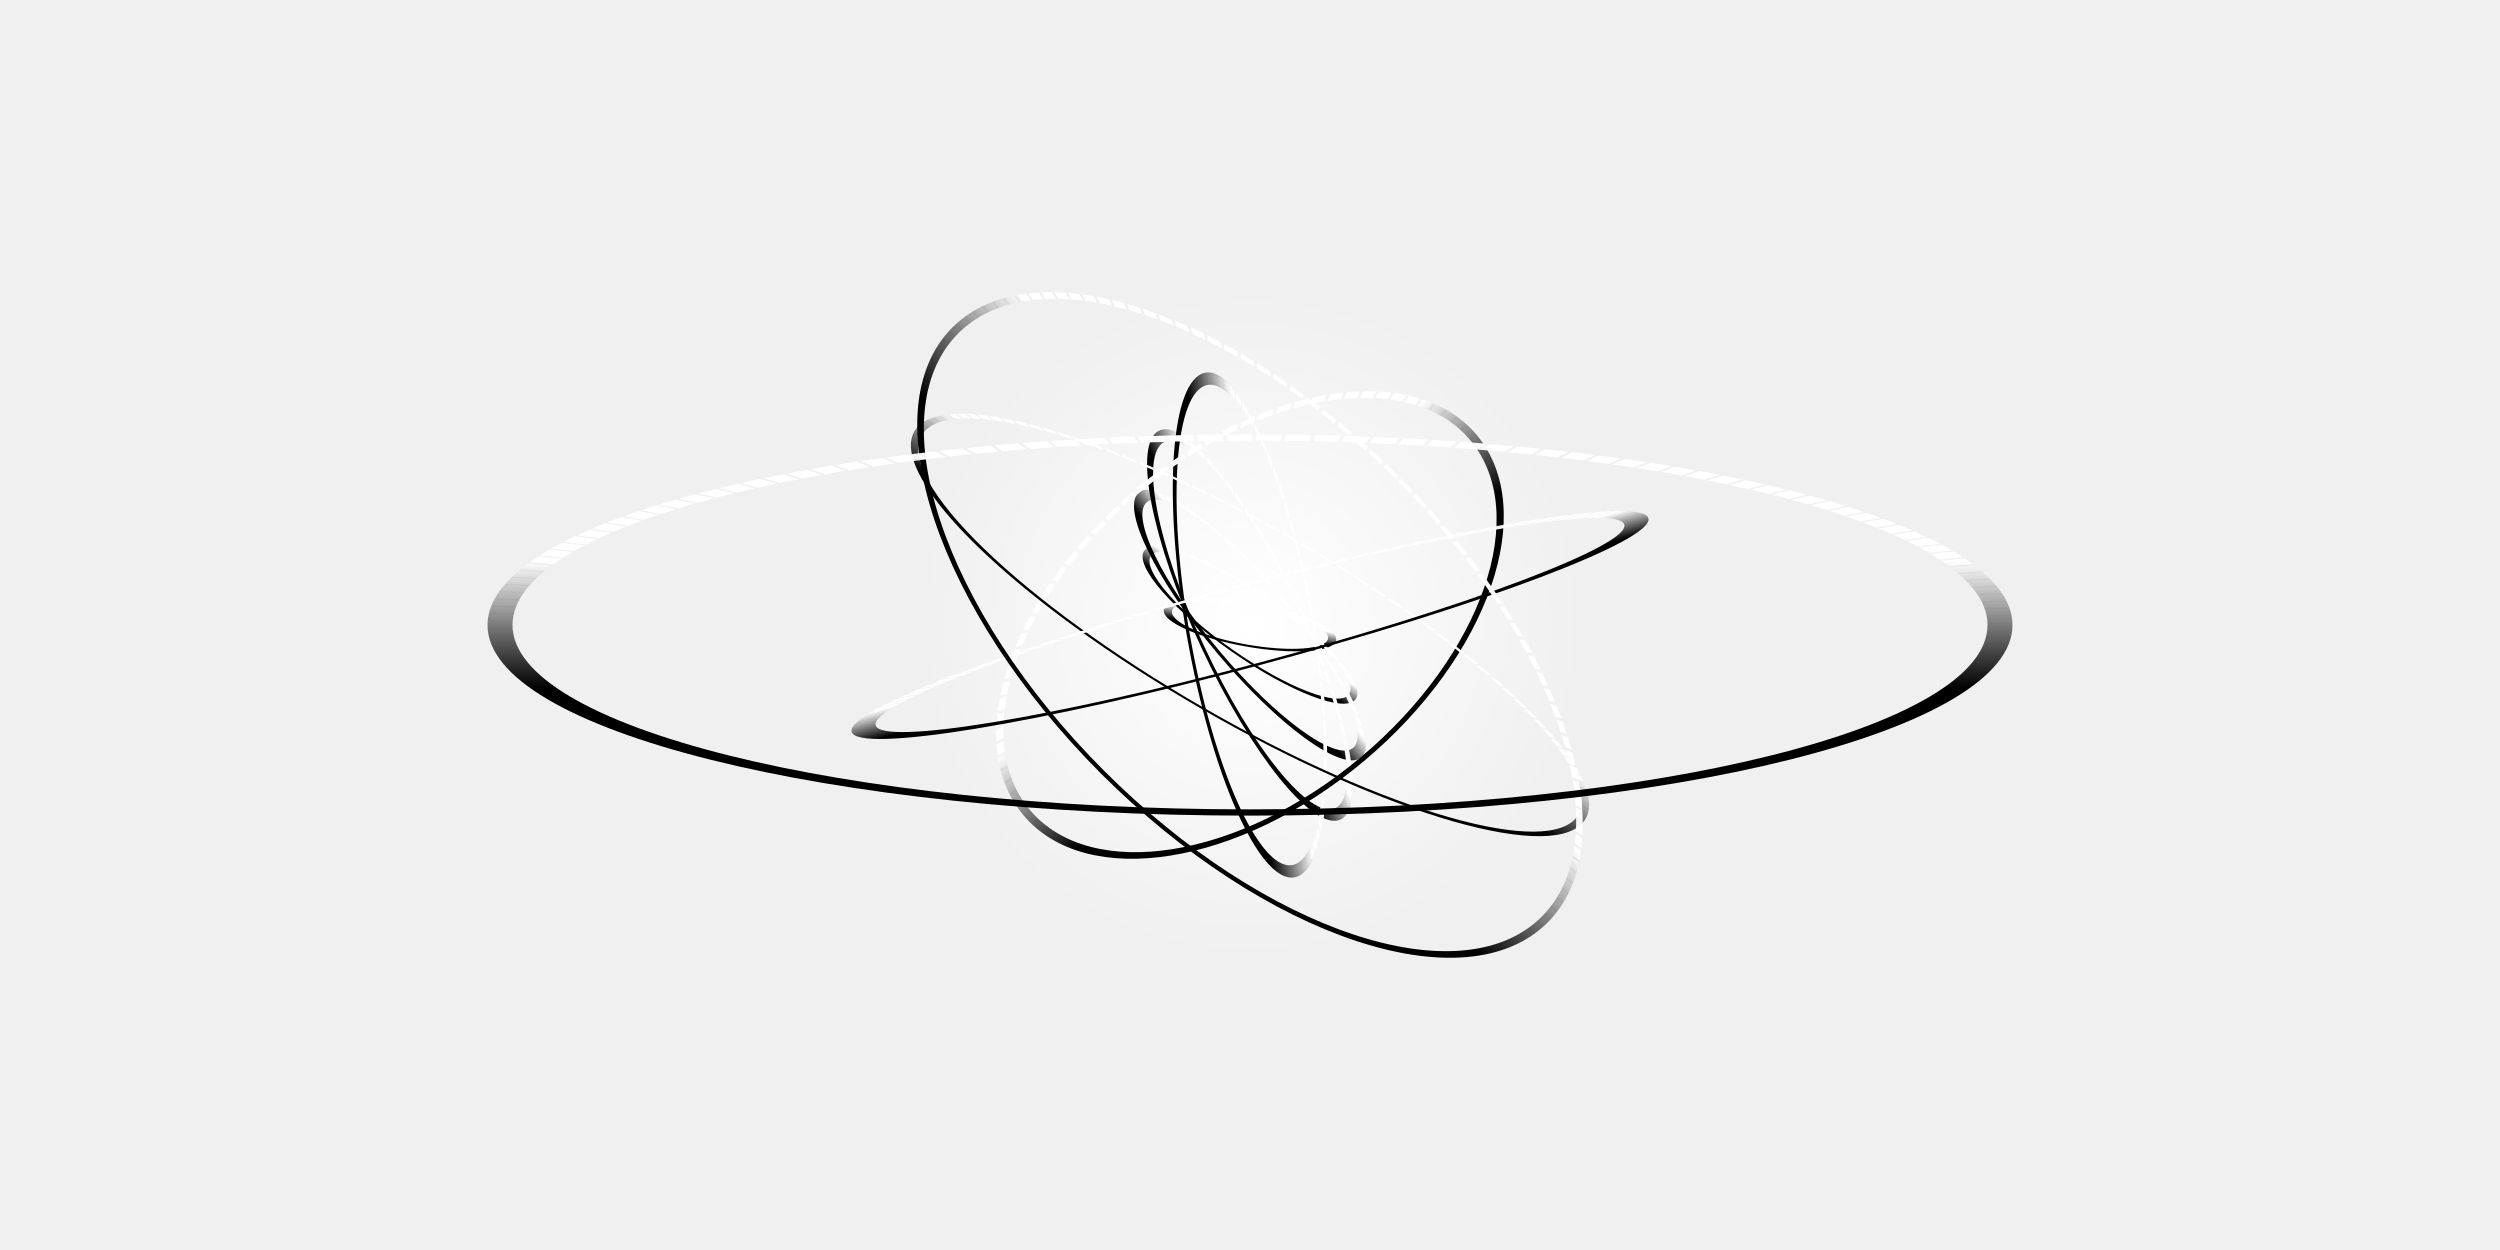
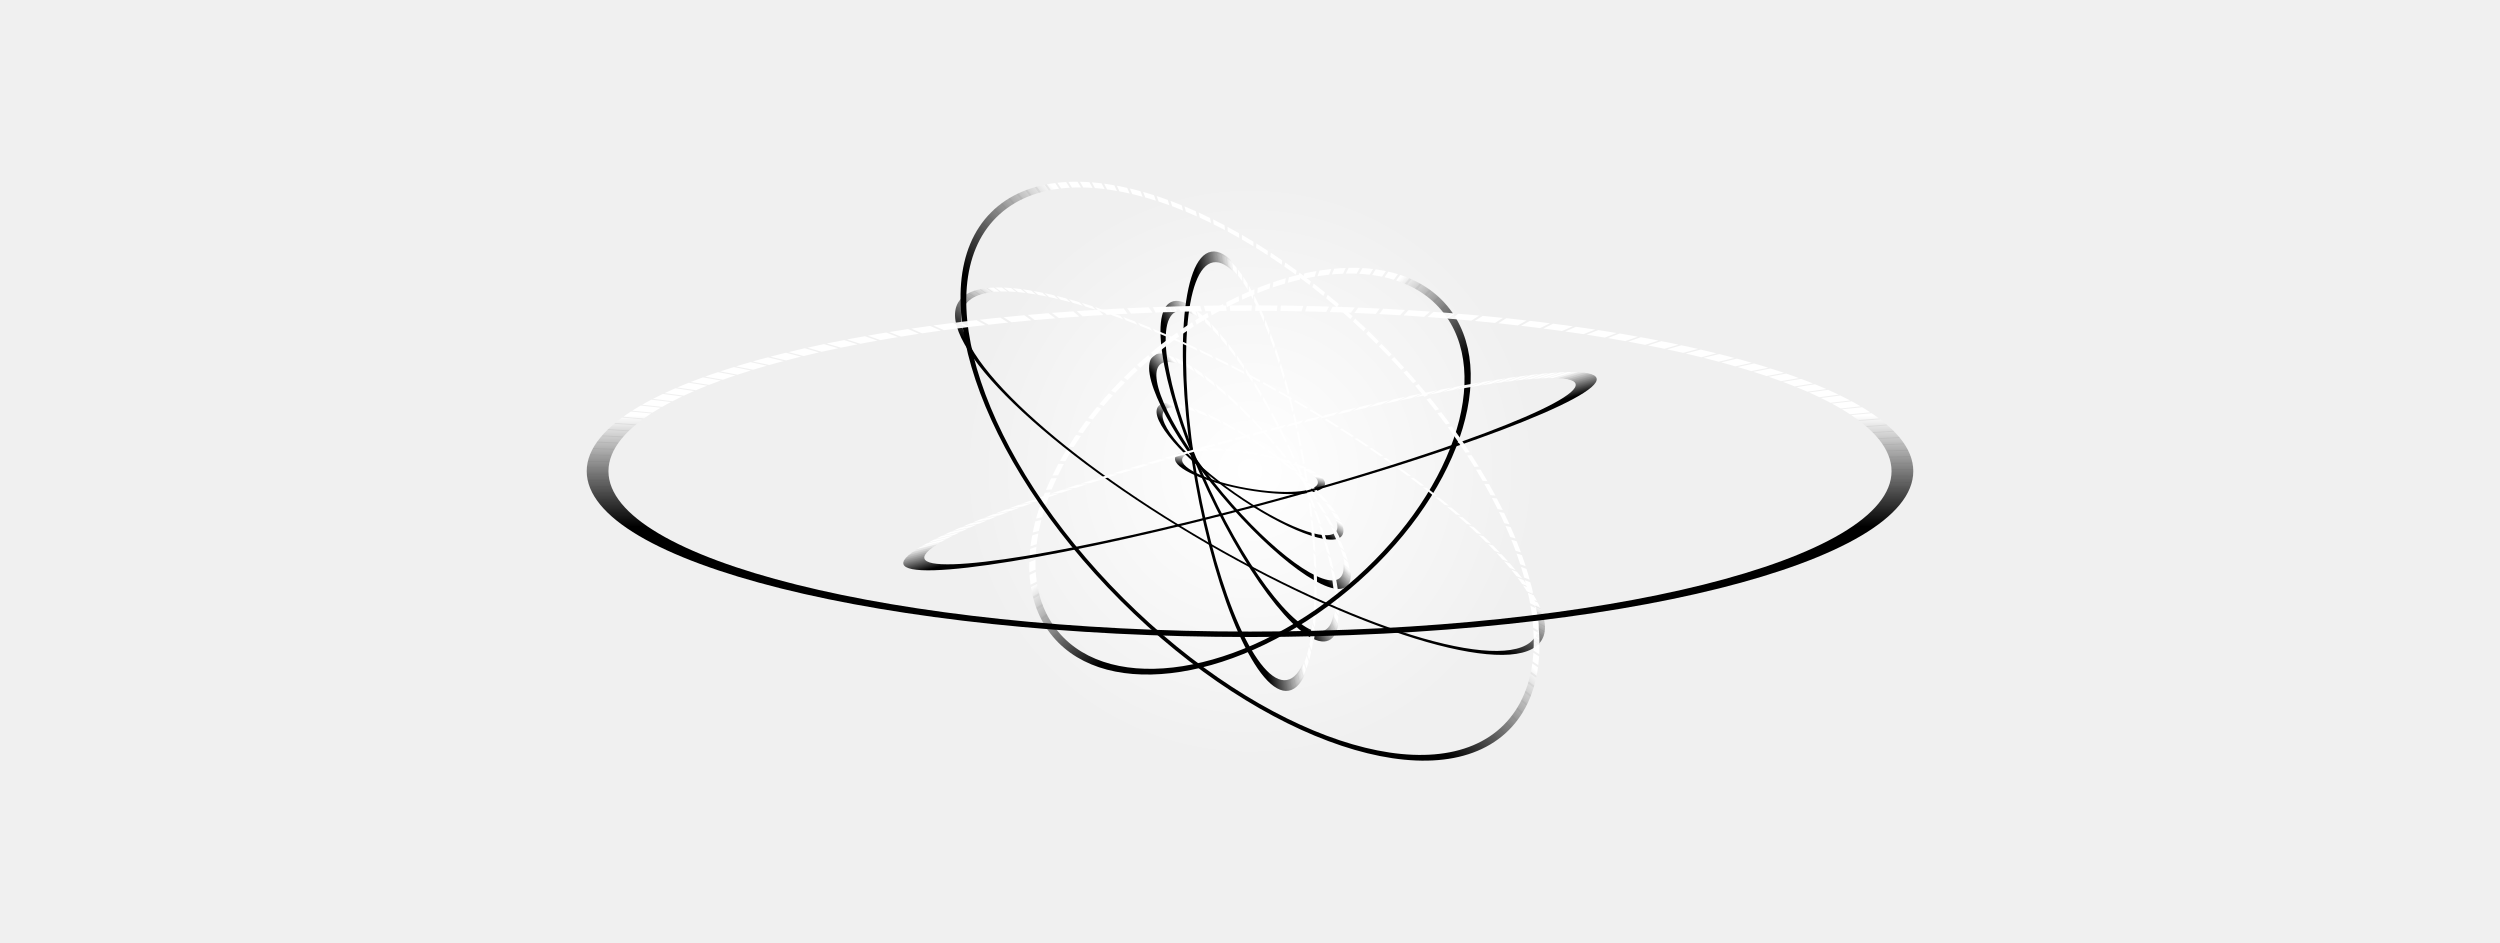
- <svg xmlns="http://www.w3.org/2000/svg" id="skywardLogo" viewBox="-100 -75 200 150" width="1024px" height="512px" role="img" aria-labelledby="Disassembly and Atmosphere" aria-describedby="">
+ <svg xmlns="http://www.w3.org/2000/svg" id="skywardLogo" viewBox="-100 -65 200 130" width="1024px" height="386px" role="img" aria-labelledby="Disassembly and Atmosphere" aria-describedby="">
  <defs>
    <radialGradient id="radialGradient">
      <stop offset="1%" stop-color="white" />
      <stop offset="100%" stop-color="black" />
    </radialGradient>
    <linearGradient id="linearGradient1">
      <stop offset="33%" stop-color="white" />
      <stop offset="67%" stop-color="black" />
    </linearGradient>
    <linearGradient id="linearGradient2">
      <stop offset="33%" stop-color="black" />
      <stop offset="67%" stop-color="white" />
    </linearGradient>
  </defs>
  <g mask="url(#whiteMask)">
    <rect x="-100" y="-100" width="200" height="200" fill="white" />
  </g>
  <g mask="url(#starMask)">
    <rect x="-100" y="-100" width="200" height="200" fill="white" />
  </g>
  <g mask="url(#blackMask)">
    <rect x="-100" y="-100" width="200" height="200" fill="black" />
  </g>
  <defs>
    <mask id="whiteMask">
      <circle cx="0" cy="0" r="90" fill="none" stroke="url(#linearGradient1)" stroke-width="3" stroke-dasharray="3 .5" transform="scale(1,.25) rotate(90)">
			</circle>
      <g transform="rotate(45)">
        <circle cx="0" cy="0" r="50" fill="none" stroke="url(#linearGradient1)" stroke-width="1" stroke-dasharray="2 .5" transform="scale(1,.5) rotate(90)">
				</circle>
      </g>
      <g transform="rotate(-15)">
        <circle cx="0" cy="0" r="48" fill="none" stroke="url(#linearGradient1)" stroke-width="3" stroke-dasharray="2 .5" transform="scale(1,.1) rotate(90)">
				</circle>
      </g>
      <g transform="rotate(30)">
        <circle cx="0" cy="0" r="46" fill="none" stroke="url(#linearGradient1)" stroke-width="1" stroke-dasharray="2 .5" transform="scale(1,.25) rotate(90)">
				</circle>
      </g>
      <g transform="rotate(-40)">
        <circle cx="0" cy="0" r="35" fill="none" stroke="url(#linearGradient1)" stroke-width="1" stroke-dasharray="2 .5" transform="scale(1,.6) rotate(90)">
				</circle>
      </g>
      <g transform="rotate(80)">
        <circle cx="0" cy="0" r="30" fill="none" stroke="url(#linearGradient1)" stroke-width="1" stroke-dasharray="2 .5" transform="scale(1,.25) rotate(90)">
				</circle>
      </g>
      <g transform="rotate(65)">
        <circle cx="0" cy="0" r="25" fill="none" stroke="url(#linearGradient1)" stroke-width="1" stroke-dasharray="2 .5" transform="scale(1,.25) rotate(90)">
				</circle>
      </g>
      <g transform="rotate(50)">
        <circle cx="0" cy="0" r="20" fill="none" stroke="url(#linearGradient1)" stroke-width="1" stroke-dasharray="2 .5" transform="scale(1,.25) rotate(90)">
				</circle>
      </g>
      <g transform="rotate(35)">
        <circle cx="0" cy="0" r="15" fill="none" stroke="url(#linearGradient1)" stroke-width="1" stroke-dasharray="2 .5" transform="scale(1,.25) rotate(90)">
				</circle>
      </g>
      <g transform="rotate(10)">
        <circle cx="0" cy="0" r="10" fill="none" stroke="url(#linearGradient1)" stroke-width="1" stroke-dasharray="2 .5" transform="scale(1,.25) rotate(90)">
				</circle>
      </g>
    </mask>
  </defs>
  <defs>
    <mask id="starMask">
      <circle cx="0" cy="0" r="40" fill="url(#radialGradient)" />
    </mask>
  </defs>
  <defs>
    <mask id="blackMask">
      <g transform="rotate(10)">
        <circle cx="0" cy="0" r="10" fill="none" stroke="url(#linearGradient2)" stroke-width="1" transform="scale(1,.25) rotate(90)">
				</circle>
      </g>
      <g transform="rotate(35)">
        <circle cx="0" cy="0" r="15" fill="none" stroke="url(#linearGradient2)" stroke-width="1" transform="scale(1,.25) rotate(90)">
				</circle>
      </g>
      <g transform="rotate(50)">
        <circle cx="0" cy="0" r="20" fill="none" stroke="url(#linearGradient2)" stroke-width="1.5" transform="scale(1,.25) rotate(90)">
				</circle>
      </g>
      <g transform="rotate(65)">
        <circle cx="0" cy="0" r="25" fill="none" stroke="url(#linearGradient2)" stroke-width="1.5" transform="scale(1,.25) rotate(90)">
				</circle>
      </g>
      <g transform="rotate(80)">
        <circle cx="0" cy="0" r="30" fill="none" stroke="url(#linearGradient2)" stroke-width="1.5" transform="scale(1,.25) rotate(90)">
				</circle>
      </g>
      <g transform="rotate(-40)">
        <circle cx="0" cy="0" r="35" fill="none" stroke="url(#linearGradient2)" stroke-width="1" transform="scale(1,.6) rotate(90)">
				</circle>
      </g>
      <g transform="rotate(30)">
        <circle cx="0" cy="0" r="46" fill="none" stroke="url(#linearGradient2)" stroke-width="1" transform="scale(1,.25) rotate(90)">
				</circle>
      </g>
      <g transform="rotate(-15)">
        <circle cx="0" cy="0" r="48" fill="none" stroke="url(#linearGradient2)" stroke-width="3" transform="scale(1,.1) rotate(90)">
				</circle>
      </g>
      <g transform="rotate(45)">
        <circle cx="0" cy="0" r="50" fill="none" stroke="url(#linearGradient2)" stroke-width="1" transform="scale(1,.5) rotate(90)">
				</circle>
      </g>
      <circle cx="0" cy="0" r="90" fill="none" stroke="url(#linearGradient2)" stroke-width="3" transform="scale(1,.25) rotate(90)">
			</circle>
    </mask>
  </defs>
</svg>
